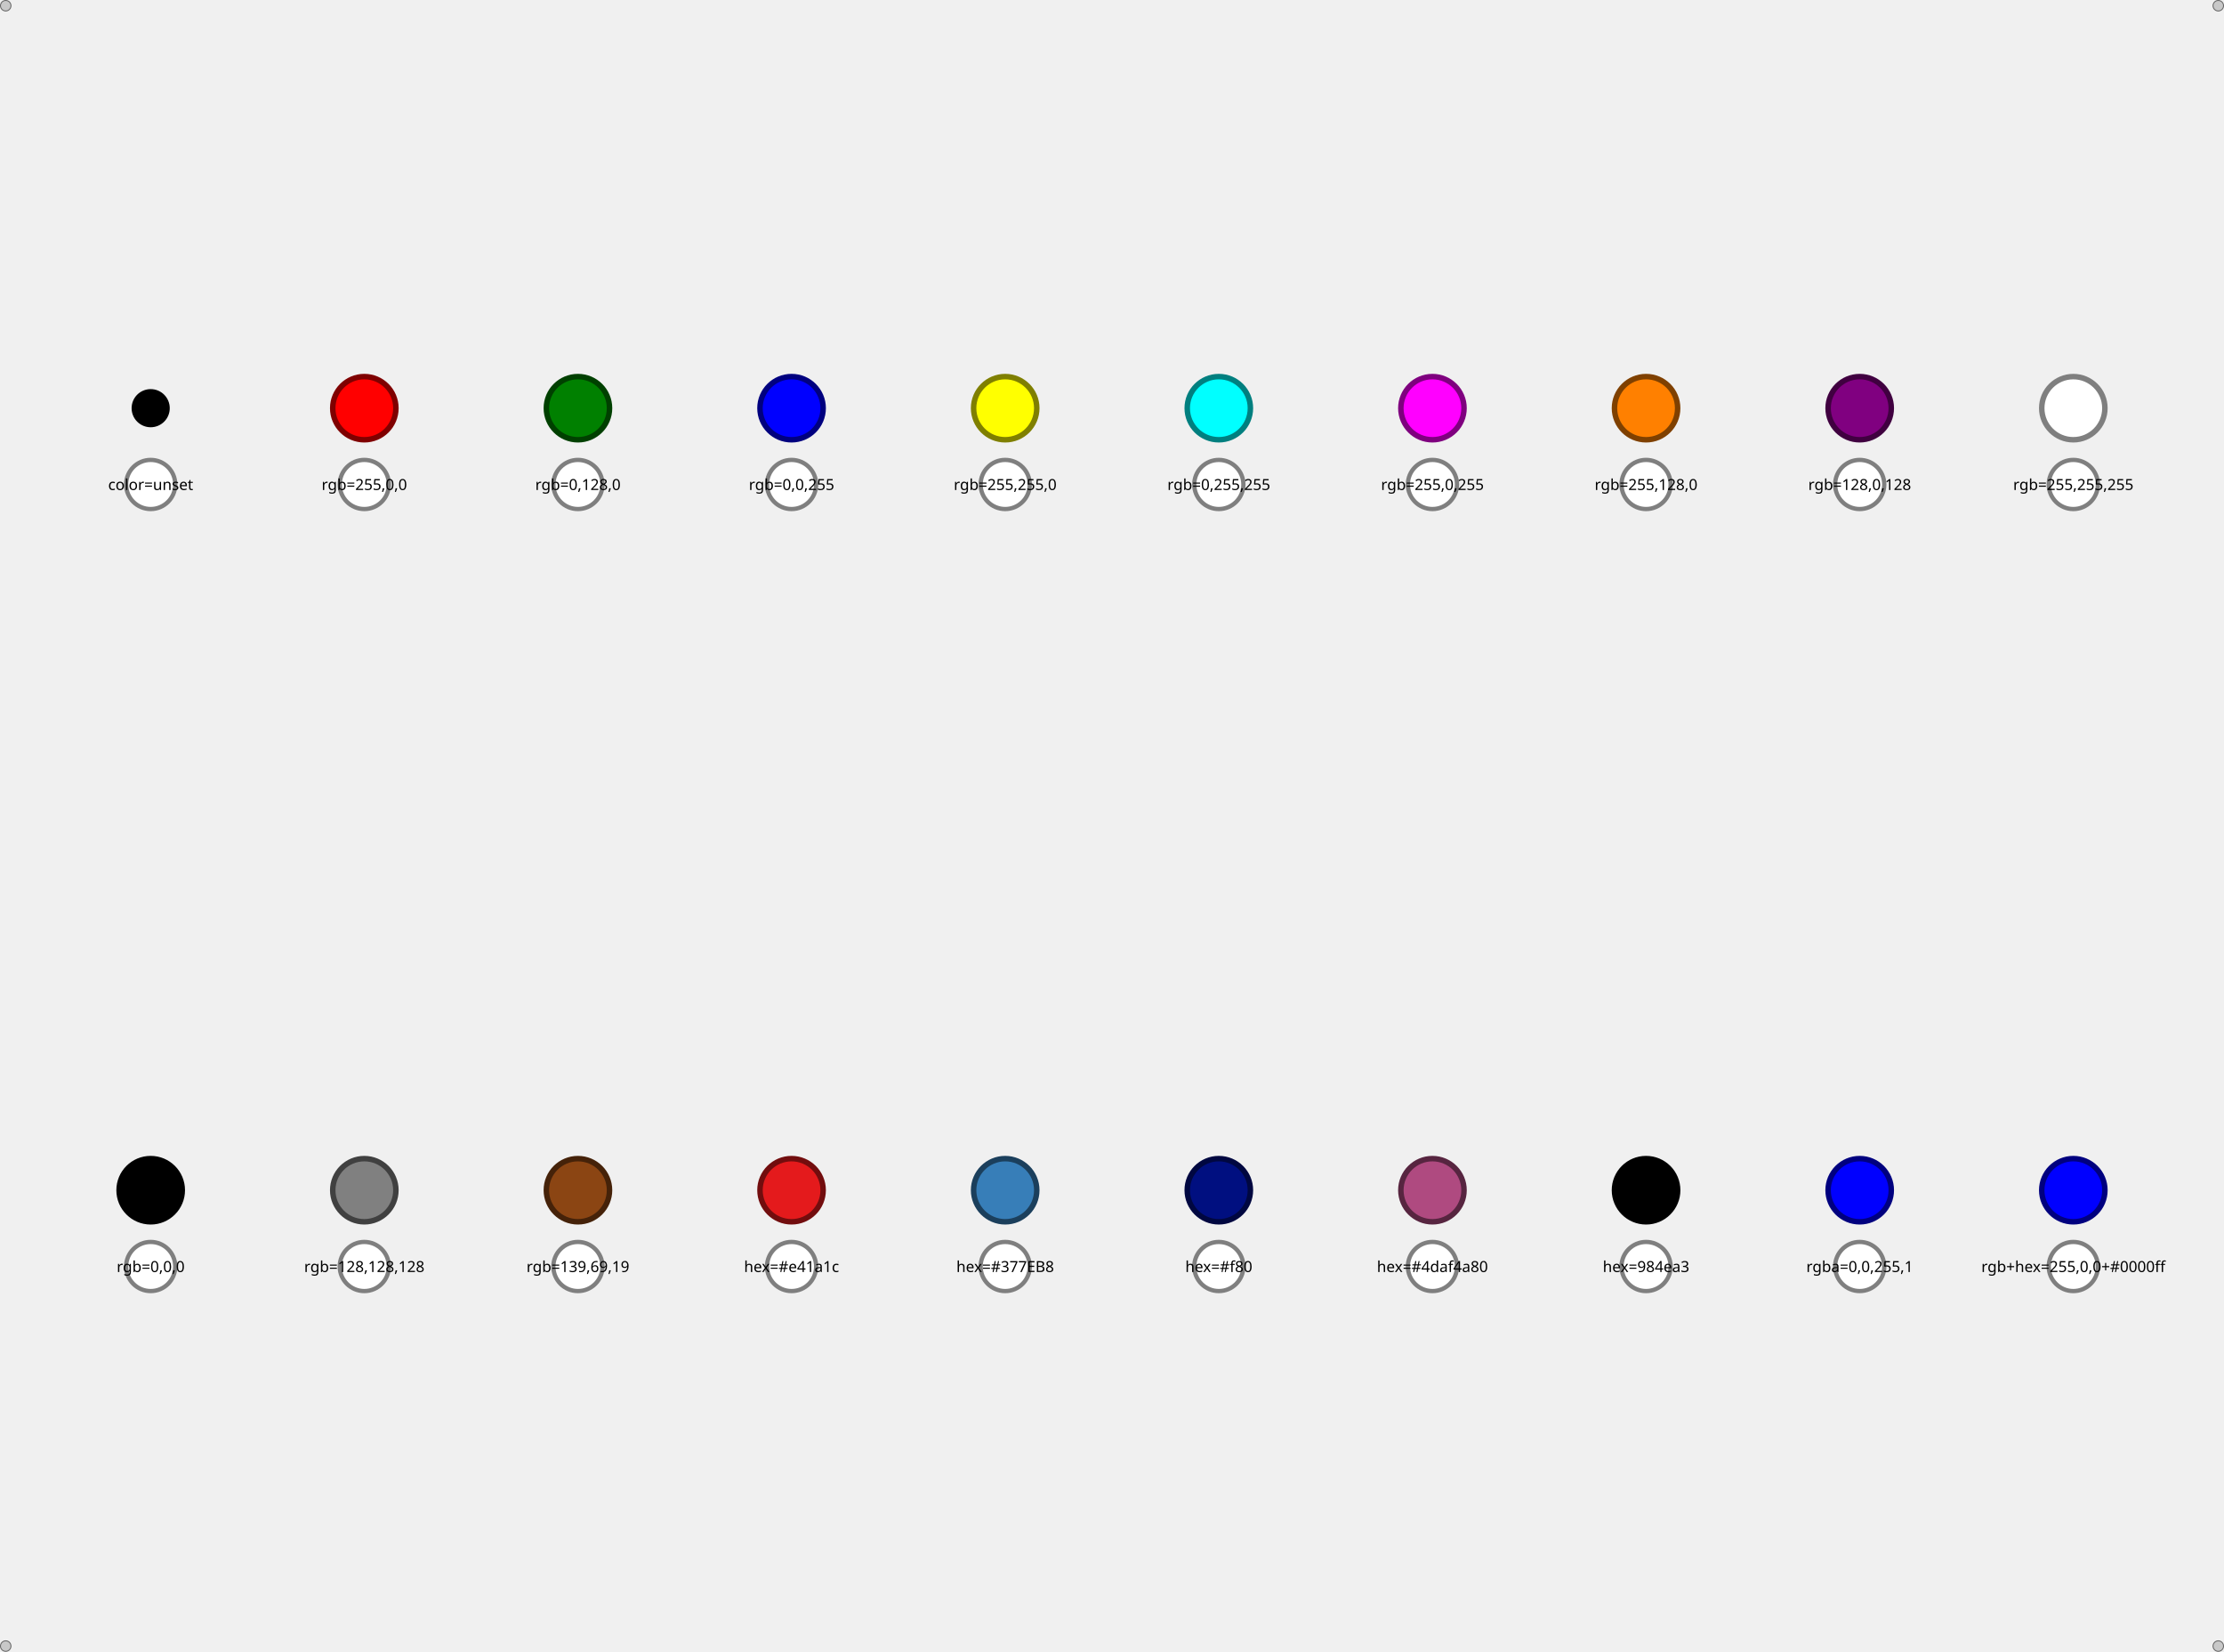
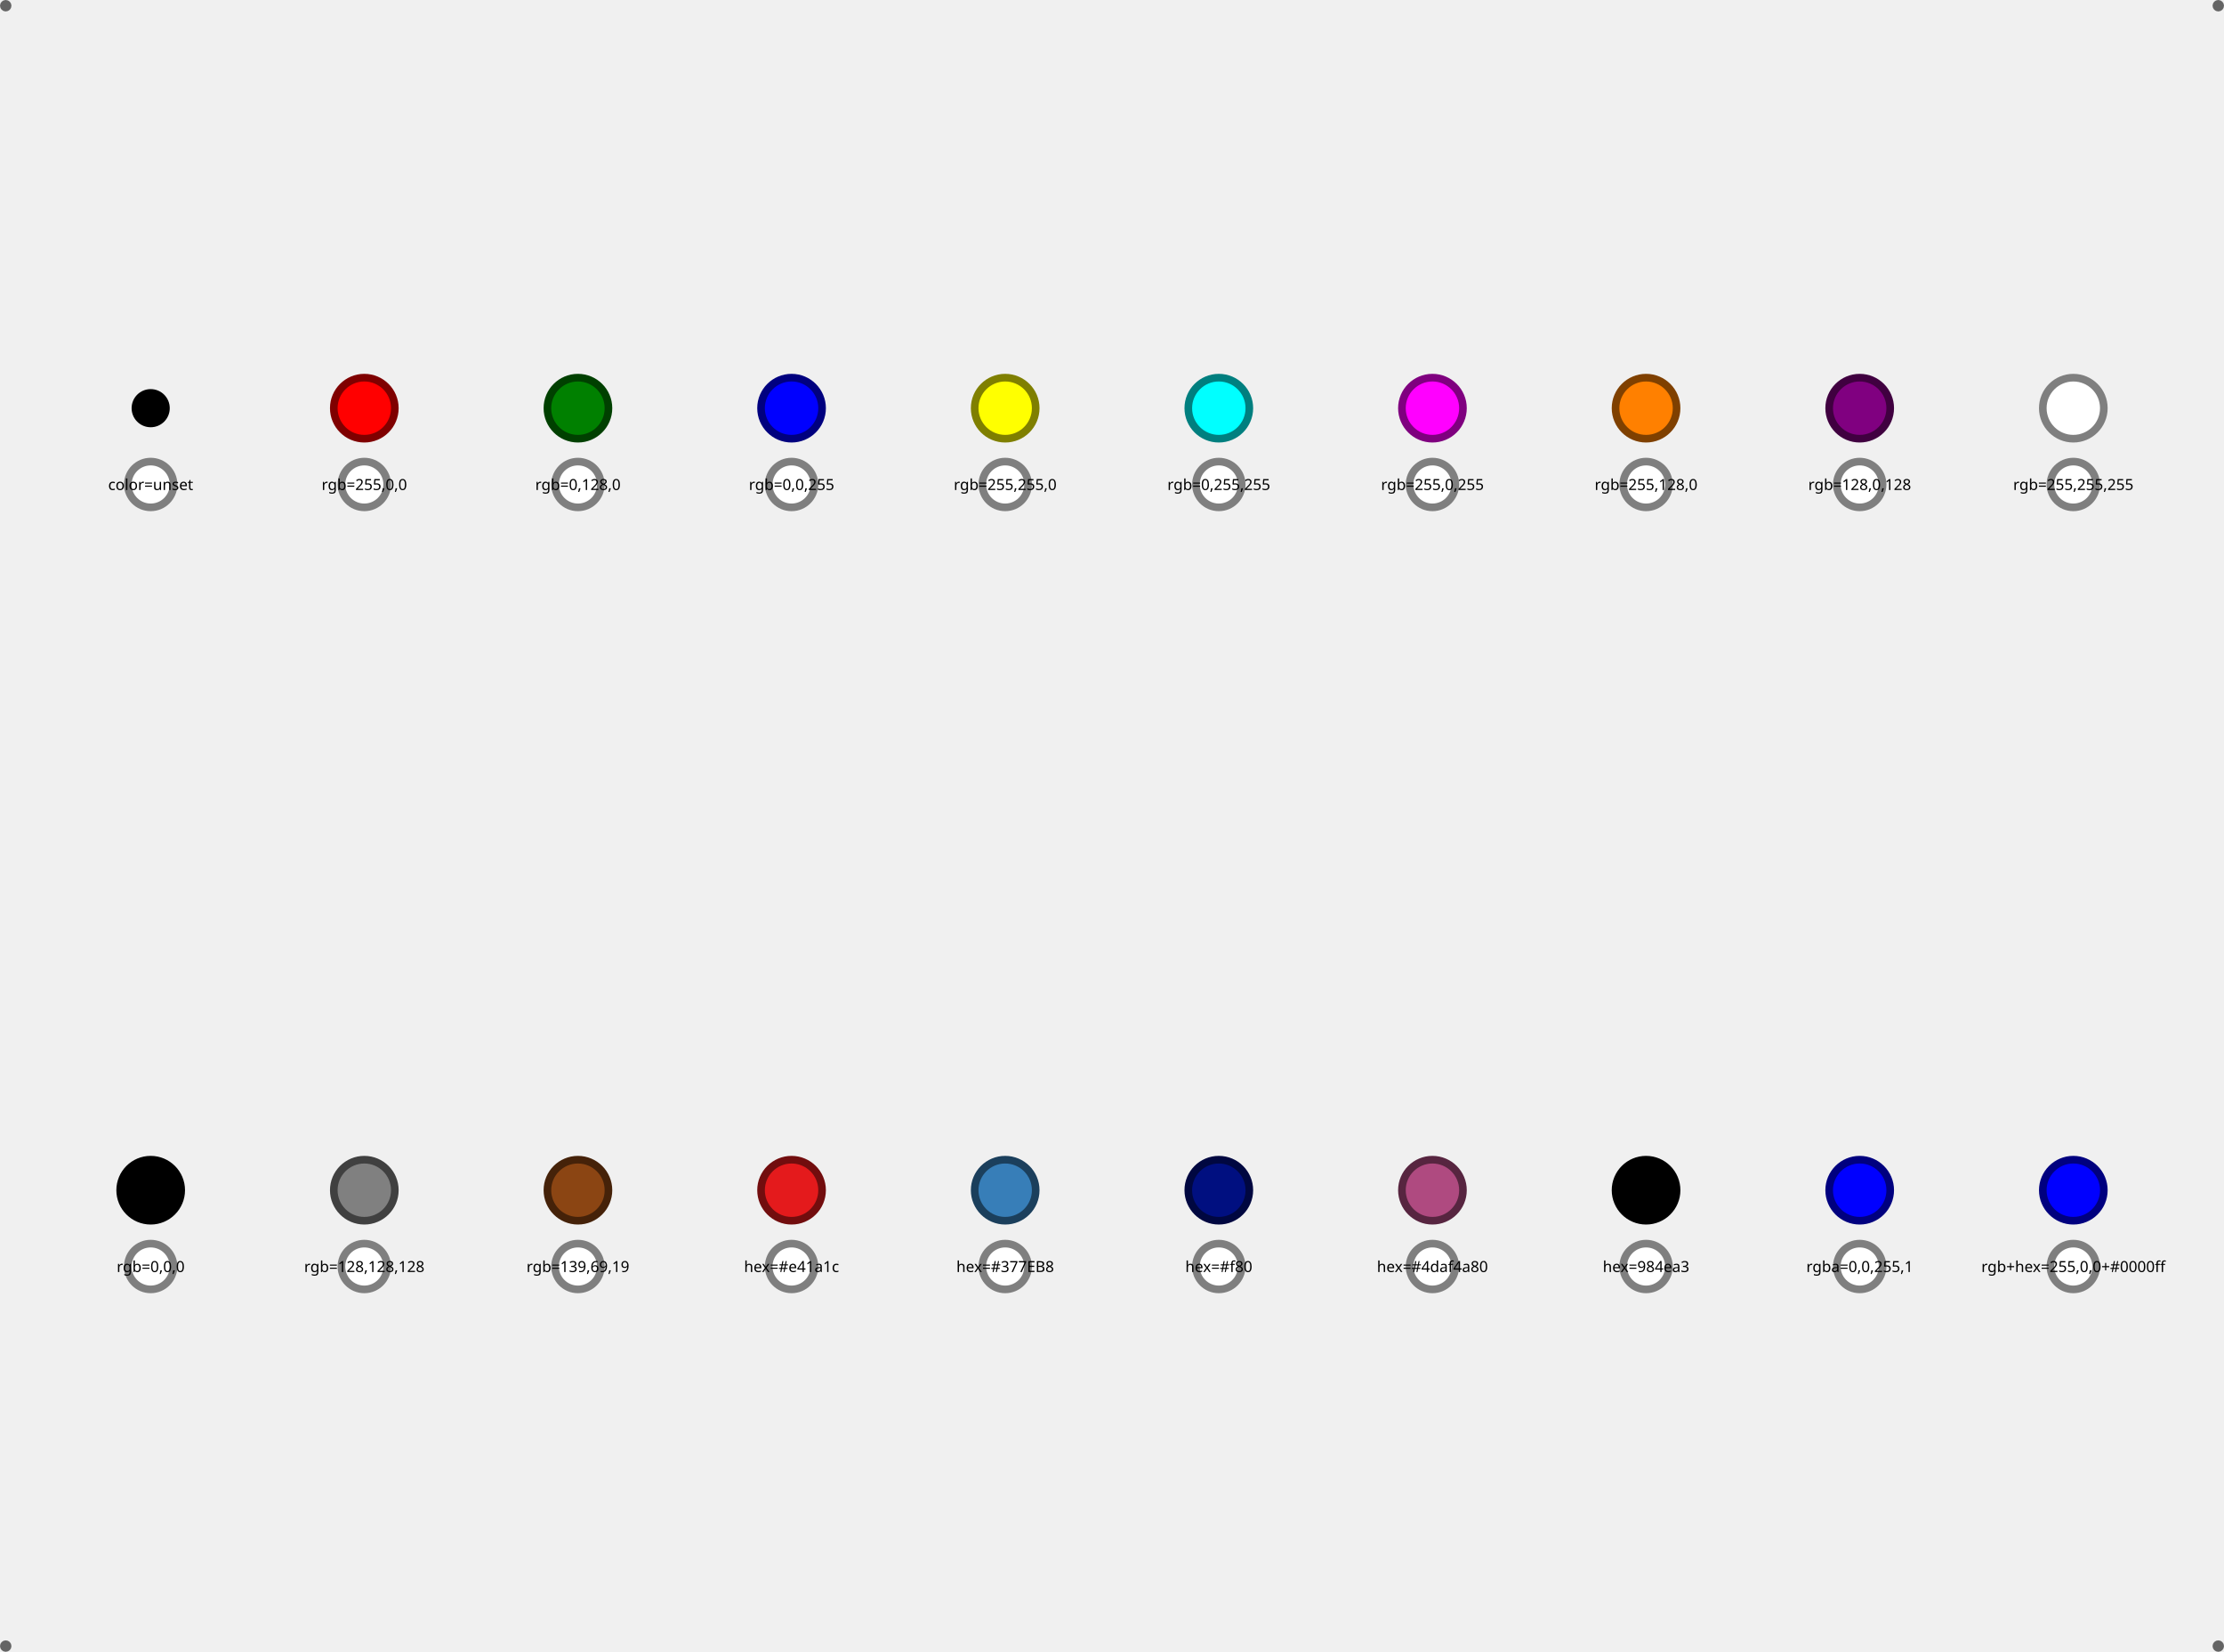
<svg xmlns="http://www.w3.org/2000/svg" contentScriptType="text/ecmascript" width="1166.0" zoomAndPan="magnify" contentStyleType="text/css" viewBox="17 -883 1166 866" height="866.0" preserveAspectRatio="xMidYMid meet" version="1.1">
  <g id="nodes">
-     <circle fill-opacity="1.0" fill="#ff0000" r="16.56" cx="208.0" class="id_fill-red" cy="-669.0" stroke="#7f0000" stroke-opacity="1.0" stroke-width="2.88" />
-     <circle fill-opacity="1.0" fill="#008000" r="16.56" cx="320.0" class="id_fill-green" cy="-669.0" stroke="#004000" stroke-opacity="1.0" stroke-width="2.88" />
-     <circle fill-opacity="1.0" fill="#0000ff" r="16.56" cx="432.0" class="id_fill-blue" cy="-669.0" stroke="#00007f" stroke-opacity="1.0" stroke-width="2.88" />
-     <circle fill-opacity="1.0" fill="#ffff00" r="16.56" cx="544.0" class="id_fill-yellow" cy="-669.0" stroke="#7f7f00" stroke-opacity="1.0" stroke-width="2.88" />
-     <circle fill-opacity="1.0" fill="#00ffff" r="16.56" cx="656.0" class="id_fill-cyan" cy="-669.0" stroke="#007f7f" stroke-opacity="1.0" stroke-width="2.88" />
-     <circle fill-opacity="1.0" fill="#ff00ff" r="16.56" cx="768.0" class="id_fill-magenta" cy="-669.0" stroke="#7f007f" stroke-opacity="1.0" stroke-width="2.88" />
-     <circle fill-opacity="1.0" fill="#ff8000" r="16.56" cx="880.0" class="id_fill-orange" cy="-669.0" stroke="#7f4000" stroke-opacity="1.0" stroke-width="2.88" />
-     <circle fill-opacity="1.0" fill="#800080" r="16.56" cx="992.0" class="id_fill-purple" cy="-669.0" stroke="#400040" stroke-opacity="1.0" stroke-width="2.88" />
-     <circle fill-opacity="1.0" fill="#ffffff" r="16.56" cx="1104.0" class="id_fill-white" cy="-669.0" stroke="#7f7f7f" stroke-opacity="1.0" stroke-width="2.88" />
-     <circle fill-opacity="1.0" fill="#000000" r="16.56" cx="96.0" class="id_fill-black" cy="-259.0" stroke="#000000" stroke-opacity="1.0" stroke-width="2.88" />
-     <circle fill-opacity="1.0" fill="#808080" r="16.56" cx="208.0" class="id_fill-gray" cy="-259.0" stroke="#404040" stroke-opacity="1.0" stroke-width="2.88" />
-     <circle fill-opacity="1.0" fill="#8b4513" r="16.56" cx="320.0" class="id_fill-brown" cy="-259.0" stroke="#452209" stroke-opacity="1.0" stroke-width="2.88" />
-     <circle fill-opacity="1.0" fill="#e41a1c" r="16.56" cx="432.0" class="id_color-hex-lower" cy="-259.0" stroke="#720d0e" stroke-opacity="1.0" stroke-width="2.88" />
-     <circle fill-opacity="1.0" fill="#377eb8" r="16.56" cx="544.0" class="id_color-hex-upper" cy="-259.0" stroke="#1b3f5c" stroke-opacity="1.0" stroke-width="2.88" />
-     <circle fill-opacity="1.0" fill="#000f80" r="16.56" cx="656.0" class="id_color-hex-short" cy="-259.0" stroke="#000740" stroke-opacity="1.0" stroke-width="2.88" />
-     <circle fill-opacity="1.0" fill="#af4a80" r="16.56" cx="768.0" class="id_color-hex-alpha" cy="-259.0" stroke="#572540" stroke-opacity="1.0" stroke-width="2.88" />
-     <circle fill-opacity="1.0" fill="#000000" r="16.56" cx="880.0" class="id_color-hex-nohash" cy="-259.0" stroke="#000000" stroke-opacity="1.0" stroke-width="2.88" />
-     <circle fill-opacity="1.0" fill="#0000ff" r="16.56" cx="992.0" class="id_color-rgb-a-1" cy="-259.0" stroke="#00007f" stroke-opacity="1.0" stroke-width="2.88" />
-     <circle fill-opacity="1.0" fill="#0000ff" r="16.56" cx="1104.0" class="id_color-hex-and-rgb" cy="-259.0" stroke="#00007f" stroke-opacity="1.0" stroke-width="2.88" />
-     <circle fill-opacity="1.0" fill="#ffffff" r="12.88" cx="96.0" class="id_cap-default" cy="-629.0" stroke="#7f7f7f" stroke-opacity="1.0" stroke-width="2.24" />
-     <circle fill-opacity="1.0" fill="#ffffff" r="12.88" cx="208.0" class="id_cap-fill-red" cy="-629.0" stroke="#7f7f7f" stroke-opacity="1.0" stroke-width="2.24" />
-     <circle fill-opacity="1.0" fill="#ffffff" r="12.88" cx="320.0" class="id_cap-fill-green" cy="-629.0" stroke="#7f7f7f" stroke-opacity="1.0" stroke-width="2.24" />
-     <circle fill-opacity="1.0" fill="#ffffff" r="12.88" cx="432.0" class="id_cap-fill-blue" cy="-629.0" stroke="#7f7f7f" stroke-opacity="1.0" stroke-width="2.24" />
-     <circle fill-opacity="1.0" fill="#ffffff" r="12.88" cx="544.0" class="id_cap-fill-yellow" cy="-629.0" stroke="#7f7f7f" stroke-opacity="1.0" stroke-width="2.24" />
-     <circle fill-opacity="1.0" fill="#ffffff" r="12.88" cx="656.0" class="id_cap-fill-cyan" cy="-629.0" stroke="#7f7f7f" stroke-opacity="1.0" stroke-width="2.24" />
-     <circle fill-opacity="1.0" fill="#ffffff" r="12.88" cx="768.0" class="id_cap-fill-magenta" cy="-629.0" stroke="#7f7f7f" stroke-opacity="1.0" stroke-width="2.24" />
-     <circle fill-opacity="1.0" fill="#ffffff" r="12.88" cx="880.0" class="id_cap-fill-orange" cy="-629.0" stroke="#7f7f7f" stroke-opacity="1.0" stroke-width="2.24" />
-     <circle fill-opacity="1.0" fill="#ffffff" r="12.88" cx="992.0" class="id_cap-fill-purple" cy="-629.0" stroke="#7f7f7f" stroke-opacity="1.0" stroke-width="2.24" />
-     <circle fill-opacity="1.0" fill="#ffffff" r="12.88" cx="1104.0" class="id_cap-fill-white" cy="-629.0" stroke="#7f7f7f" stroke-opacity="1.0" stroke-width="2.24" />
-     <circle fill-opacity="1.0" fill="#ffffff" r="12.88" cx="96.0" class="id_cap-fill-black" cy="-219.0" stroke="#7f7f7f" stroke-opacity="1.0" stroke-width="2.24" />
-     <circle fill-opacity="1.0" fill="#ffffff" r="12.88" cx="208.0" class="id_cap-fill-gray" cy="-219.0" stroke="#7f7f7f" stroke-opacity="1.0" stroke-width="2.24" />
-     <circle fill-opacity="1.0" fill="#ffffff" r="12.88" cx="320.0" class="id_cap-fill-brown" cy="-219.0" stroke="#7f7f7f" stroke-opacity="1.0" stroke-width="2.24" />
-     <circle fill-opacity="1.0" fill="#ffffff" r="12.88" cx="432.0" class="id_cap-color-hex-lower" cy="-219.0" stroke="#7f7f7f" stroke-opacity="1.0" stroke-width="2.24" />
-     <circle fill-opacity="1.0" fill="#ffffff" r="12.88" cx="544.0" class="id_cap-color-hex-upper" cy="-219.0" stroke="#7f7f7f" stroke-opacity="1.0" stroke-width="2.24" />
-     <circle fill-opacity="1.0" fill="#ffffff" r="12.88" cx="656.0" class="id_cap-color-hex-short" cy="-219.0" stroke="#7f7f7f" stroke-opacity="1.0" stroke-width="2.24" />
-     <circle fill-opacity="1.0" fill="#ffffff" r="12.88" cx="768.0" class="id_cap-color-hex-alpha" cy="-219.0" stroke="#7f7f7f" stroke-opacity="1.0" stroke-width="2.24" />
-     <circle fill-opacity="1.0" fill="#ffffff" r="12.88" cx="880.0" class="id_cap-color-hex-nohash" cy="-219.0" stroke="#7f7f7f" stroke-opacity="1.0" stroke-width="2.24" />
-     <circle fill-opacity="1.0" fill="#ffffff" r="12.88" cx="992.0" class="id_cap-color-rgb-a-1" cy="-219.0" stroke="#7f7f7f" stroke-opacity="1.0" stroke-width="2.24" />
-     <circle fill-opacity="1.0" fill="#ffffff" r="12.88" cx="1104.0" class="id_cap-color-hex-and-rgb" cy="-219.0" stroke="#7f7f7f" stroke-opacity="1.0" stroke-width="2.24" />
-     <circle fill-opacity="1.0" fill="#c8c8c8" r="2.76" cx="20.0" class="id_anchor-nw" cy="-880.0" stroke="#646464" stroke-opacity="1.0" stroke-width="0.48" />
-     <circle fill-opacity="1.0" fill="#c8c8c8" r="2.76" cx="1180.0" class="id_anchor-ne" cy="-880.0" stroke="#646464" stroke-opacity="1.0" stroke-width="0.48" />
-     <circle fill-opacity="1.0" fill="#c8c8c8" r="2.76" cx="20.0" class="id_anchor-sw" cy="-20.0" stroke="#646464" stroke-opacity="1.0" stroke-width="0.48" />
-     <circle fill-opacity="1.0" fill="#c8c8c8" r="2.76" cx="1180.0" class="id_anchor-se" cy="-20.0" stroke="#646464" stroke-opacity="1.0" stroke-width="0.48" />
-     <circle fill-opacity="1.0" fill="#000000" r="9.2" cx="96.0" class="id_default" cy="-669.0" stroke="#000000" stroke-opacity="1.0" stroke-width="1.6" />
+     <circle fill-opacity="1.0" fill="#ff0000" r="16.0" cx="208.0" class="id_fill-red" cy="-669.0" stroke="#7f0000" stroke-opacity="1.0" stroke-width="4.0" />
+     <circle fill-opacity="1.0" fill="#008000" r="16.0" cx="320.0" class="id_fill-green" cy="-669.0" stroke="#004000" stroke-opacity="1.0" stroke-width="4.0" />
+     <circle fill-opacity="1.0" fill="#0000ff" r="16.0" cx="432.0" class="id_fill-blue" cy="-669.0" stroke="#00007f" stroke-opacity="1.0" stroke-width="4.0" />
+     <circle fill-opacity="1.0" fill="#ffff00" r="16.0" cx="544.0" class="id_fill-yellow" cy="-669.0" stroke="#7f7f00" stroke-opacity="1.0" stroke-width="4.0" />
+     <circle fill-opacity="1.0" fill="#00ffff" r="16.0" cx="656.0" class="id_fill-cyan" cy="-669.0" stroke="#007f7f" stroke-opacity="1.0" stroke-width="4.0" />
+     <circle fill-opacity="1.0" fill="#ff00ff" r="16.0" cx="768.0" class="id_fill-magenta" cy="-669.0" stroke="#7f007f" stroke-opacity="1.0" stroke-width="4.0" />
+     <circle fill-opacity="1.0" fill="#ff8000" r="16.0" cx="880.0" class="id_fill-orange" cy="-669.0" stroke="#7f4000" stroke-opacity="1.0" stroke-width="4.0" />
+     <circle fill-opacity="1.0" fill="#800080" r="16.0" cx="992.0" class="id_fill-purple" cy="-669.0" stroke="#400040" stroke-opacity="1.0" stroke-width="4.0" />
+     <circle fill-opacity="1.0" fill="#ffffff" r="16.0" cx="1104.0" class="id_fill-white" cy="-669.0" stroke="#7f7f7f" stroke-opacity="1.0" stroke-width="4.0" />
+     <circle fill-opacity="1.0" fill="#000000" r="16.0" cx="96.0" class="id_fill-black" cy="-259.0" stroke="#000000" stroke-opacity="1.0" stroke-width="4.0" />
+     <circle fill-opacity="1.0" fill="#808080" r="16.0" cx="208.0" class="id_fill-gray" cy="-259.0" stroke="#404040" stroke-opacity="1.0" stroke-width="4.0" />
+     <circle fill-opacity="1.0" fill="#8b4513" r="16.0" cx="320.0" class="id_fill-brown" cy="-259.0" stroke="#452209" stroke-opacity="1.0" stroke-width="4.0" />
+     <circle fill-opacity="1.0" fill="#e41a1c" r="16.0" cx="432.0" class="id_color-hex-lower" cy="-259.0" stroke="#720d0e" stroke-opacity="1.0" stroke-width="4.0" />
+     <circle fill-opacity="1.0" fill="#377eb8" r="16.0" cx="544.0" class="id_color-hex-upper" cy="-259.0" stroke="#1b3f5c" stroke-opacity="1.0" stroke-width="4.0" />
+     <circle fill-opacity="1.0" fill="#000f80" r="16.0" cx="656.0" class="id_color-hex-short" cy="-259.0" stroke="#000740" stroke-opacity="1.0" stroke-width="4.0" />
+     <circle fill-opacity="1.0" fill="#af4a80" r="16.0" cx="768.0" class="id_color-hex-alpha" cy="-259.0" stroke="#572540" stroke-opacity="1.0" stroke-width="4.0" />
+     <circle fill-opacity="1.0" fill="#000000" r="16.0" cx="880.0" class="id_color-hex-nohash" cy="-259.0" stroke="#000000" stroke-opacity="1.0" stroke-width="4.0" />
+     <circle fill-opacity="1.0" fill="#0000ff" r="16.0" cx="992.0" class="id_color-rgb-a-1" cy="-259.0" stroke="#00007f" stroke-opacity="1.0" stroke-width="4.0" />
+     <circle fill-opacity="1.0" fill="#0000ff" r="16.0" cx="1104.0" class="id_color-hex-and-rgb" cy="-259.0" stroke="#00007f" stroke-opacity="1.0" stroke-width="4.0" />
+     <circle fill-opacity="1.0" fill="#ffffff" r="12.0" cx="96.0" class="id_cap-default" cy="-629.0" stroke="#7f7f7f" stroke-opacity="1.0" stroke-width="4.0" />
+     <circle fill-opacity="1.0" fill="#ffffff" r="12.0" cx="208.0" class="id_cap-fill-red" cy="-629.0" stroke="#7f7f7f" stroke-opacity="1.0" stroke-width="4.0" />
+     <circle fill-opacity="1.0" fill="#ffffff" r="12.0" cx="320.0" class="id_cap-fill-green" cy="-629.0" stroke="#7f7f7f" stroke-opacity="1.0" stroke-width="4.0" />
+     <circle fill-opacity="1.0" fill="#ffffff" r="12.0" cx="432.0" class="id_cap-fill-blue" cy="-629.0" stroke="#7f7f7f" stroke-opacity="1.0" stroke-width="4.0" />
+     <circle fill-opacity="1.0" fill="#ffffff" r="12.0" cx="544.0" class="id_cap-fill-yellow" cy="-629.0" stroke="#7f7f7f" stroke-opacity="1.0" stroke-width="4.0" />
+     <circle fill-opacity="1.0" fill="#ffffff" r="12.0" cx="656.0" class="id_cap-fill-cyan" cy="-629.0" stroke="#7f7f7f" stroke-opacity="1.0" stroke-width="4.0" />
+     <circle fill-opacity="1.0" fill="#ffffff" r="12.0" cx="768.0" class="id_cap-fill-magenta" cy="-629.0" stroke="#7f7f7f" stroke-opacity="1.0" stroke-width="4.0" />
+     <circle fill-opacity="1.0" fill="#ffffff" r="12.0" cx="880.0" class="id_cap-fill-orange" cy="-629.0" stroke="#7f7f7f" stroke-opacity="1.0" stroke-width="4.0" />
+     <circle fill-opacity="1.0" fill="#ffffff" r="12.0" cx="992.0" class="id_cap-fill-purple" cy="-629.0" stroke="#7f7f7f" stroke-opacity="1.0" stroke-width="4.0" />
+     <circle fill-opacity="1.0" fill="#ffffff" r="12.0" cx="1104.0" class="id_cap-fill-white" cy="-629.0" stroke="#7f7f7f" stroke-opacity="1.0" stroke-width="4.0" />
+     <circle fill-opacity="1.0" fill="#ffffff" r="12.0" cx="96.0" class="id_cap-fill-black" cy="-219.0" stroke="#7f7f7f" stroke-opacity="1.0" stroke-width="4.0" />
+     <circle fill-opacity="1.0" fill="#ffffff" r="12.0" cx="208.0" class="id_cap-fill-gray" cy="-219.0" stroke="#7f7f7f" stroke-opacity="1.0" stroke-width="4.0" />
+     <circle fill-opacity="1.0" fill="#ffffff" r="12.0" cx="320.0" class="id_cap-fill-brown" cy="-219.0" stroke="#7f7f7f" stroke-opacity="1.0" stroke-width="4.0" />
+     <circle fill-opacity="1.0" fill="#ffffff" r="12.0" cx="432.0" class="id_cap-color-hex-lower" cy="-219.0" stroke="#7f7f7f" stroke-opacity="1.0" stroke-width="4.0" />
+     <circle fill-opacity="1.0" fill="#ffffff" r="12.0" cx="544.0" class="id_cap-color-hex-upper" cy="-219.0" stroke="#7f7f7f" stroke-opacity="1.0" stroke-width="4.0" />
+     <circle fill-opacity="1.0" fill="#ffffff" r="12.0" cx="656.0" class="id_cap-color-hex-short" cy="-219.0" stroke="#7f7f7f" stroke-opacity="1.0" stroke-width="4.0" />
+     <circle fill-opacity="1.0" fill="#ffffff" r="12.0" cx="768.0" class="id_cap-color-hex-alpha" cy="-219.0" stroke="#7f7f7f" stroke-opacity="1.0" stroke-width="4.0" />
+     <circle fill-opacity="1.0" fill="#ffffff" r="12.0" cx="880.0" class="id_cap-color-hex-nohash" cy="-219.0" stroke="#7f7f7f" stroke-opacity="1.0" stroke-width="4.0" />
+     <circle fill-opacity="1.0" fill="#ffffff" r="12.0" cx="992.0" class="id_cap-color-rgb-a-1" cy="-219.0" stroke="#7f7f7f" stroke-opacity="1.0" stroke-width="4.0" />
+     <circle fill-opacity="1.0" fill="#ffffff" r="12.0" cx="1104.0" class="id_cap-color-hex-and-rgb" cy="-219.0" stroke="#7f7f7f" stroke-opacity="1.0" stroke-width="4.0" />
+     <circle fill-opacity="1.0" fill="#c8c8c8" r="1.5" cx="20.0" class="id_anchor-nw" cy="-880.0" stroke="#646464" stroke-opacity="1.0" stroke-width="3.0" />
+     <circle fill-opacity="1.0" fill="#c8c8c8" r="1.5" cx="1180.0" class="id_anchor-ne" cy="-880.0" stroke="#646464" stroke-opacity="1.0" stroke-width="3.0" />
+     <circle fill-opacity="1.0" fill="#c8c8c8" r="1.5" cx="20.0" class="id_anchor-sw" cy="-20.0" stroke="#646464" stroke-opacity="1.0" stroke-width="3.0" />
+     <circle fill-opacity="1.0" fill="#c8c8c8" r="1.5" cx="1180.0" class="id_anchor-se" cy="-20.0" stroke="#646464" stroke-opacity="1.0" stroke-width="3.0" />
+     <circle fill-opacity="1.0" fill="#000000" r="8.0" cx="96.0" class="id_default" cy="-669.0" stroke="#000000" stroke-opacity="1.0" stroke-width="4.0" />
  </g>
  <g id="node-labels">
    <text font-size="8" x="96.0" y="-626.095" fill-opacity="1.0" fill="#000000" font-family="Dialog" style="text-anchor: middle;" class="id_cap-default">
            color=unset
        </text>
    <text font-size="8" x="208.0" y="-626.095" fill-opacity="1.0" fill="#000000" font-family="Dialog" style="text-anchor: middle;" class="id_cap-fill-red">
            rgb=255,0,0
        </text>
    <text font-size="8" x="320.0" y="-626.095" fill-opacity="1.0" fill="#000000" font-family="Dialog" style="text-anchor: middle;" class="id_cap-fill-green">
            rgb=0,128,0
        </text>
    <text font-size="8" x="432.0" y="-626.095" fill-opacity="1.0" fill="#000000" font-family="Dialog" style="text-anchor: middle;" class="id_cap-fill-blue">
            rgb=0,0,255
        </text>
    <text font-size="8" x="544.0" y="-626.095" fill-opacity="1.0" fill="#000000" font-family="Dialog" style="text-anchor: middle;" class="id_cap-fill-yellow">
            rgb=255,255,0
        </text>
    <text font-size="8" x="656.0" y="-626.095" fill-opacity="1.0" fill="#000000" font-family="Dialog" style="text-anchor: middle;" class="id_cap-fill-cyan">
            rgb=0,255,255
        </text>
    <text font-size="8" x="768.0" y="-626.095" fill-opacity="1.0" fill="#000000" font-family="Dialog" style="text-anchor: middle;" class="id_cap-fill-magenta">
            rgb=255,0,255
        </text>
    <text font-size="8" x="880.0" y="-626.095" fill-opacity="1.0" fill="#000000" font-family="Dialog" style="text-anchor: middle;" class="id_cap-fill-orange">
            rgb=255,128,0
        </text>
    <text font-size="8" x="992.0" y="-626.095" fill-opacity="1.0" fill="#000000" font-family="Dialog" style="text-anchor: middle;" class="id_cap-fill-purple">
            rgb=128,0,128
        </text>
    <text font-size="8" x="1104.0" y="-626.095" fill-opacity="1.0" fill="#000000" font-family="Dialog" style="text-anchor: middle;" class="id_cap-fill-white">
            rgb=255,255,255
        </text>
    <text font-size="8" x="96.0" y="-216.095" fill-opacity="1.0" fill="#000000" font-family="Dialog" style="text-anchor: middle;" class="id_cap-fill-black">
            rgb=0,0,0
        </text>
    <text font-size="8" x="208.0" y="-216.095" fill-opacity="1.0" fill="#000000" font-family="Dialog" style="text-anchor: middle;" class="id_cap-fill-gray">
            rgb=128,128,128
        </text>
    <text font-size="8" x="320.0" y="-216.095" fill-opacity="1.0" fill="#000000" font-family="Dialog" style="text-anchor: middle;" class="id_cap-fill-brown">
            rgb=139,69,19
        </text>
    <text font-size="8" x="432.0" y="-216.095" fill-opacity="1.0" fill="#000000" font-family="Dialog" style="text-anchor: middle;" class="id_cap-color-hex-lower">
            hex=#e41a1c
        </text>
    <text font-size="8" x="544.0" y="-216.095" fill-opacity="1.0" fill="#000000" font-family="Dialog" style="text-anchor: middle;" class="id_cap-color-hex-upper">
            hex=#377EB8
        </text>
    <text font-size="8" x="656.0" y="-216.095" fill-opacity="1.0" fill="#000000" font-family="Dialog" style="text-anchor: middle;" class="id_cap-color-hex-short">
            hex=#f80
        </text>
    <text font-size="8" x="768.0" y="-216.095" fill-opacity="1.0" fill="#000000" font-family="Dialog" style="text-anchor: middle;" class="id_cap-color-hex-alpha">
            hex=#4daf4a80
        </text>
    <text font-size="8" x="880.0" y="-216.095" fill-opacity="1.0" fill="#000000" font-family="Dialog" style="text-anchor: middle;" class="id_cap-color-hex-nohash">
            hex=984ea3
        </text>
    <text font-size="8" x="992.0" y="-216.095" fill-opacity="1.0" fill="#000000" font-family="Dialog" style="text-anchor: middle;" class="id_cap-color-rgb-a-1">
            rgba=0,0,255,1
        </text>
    <text font-size="8" x="1104.0" y="-216.095" fill-opacity="1.0" fill="#000000" font-family="Dialog" style="text-anchor: middle;" class="id_cap-color-hex-and-rgb">
            rgb+hex=255,0,0+#0000ff
        </text>
  </g>
</svg>
